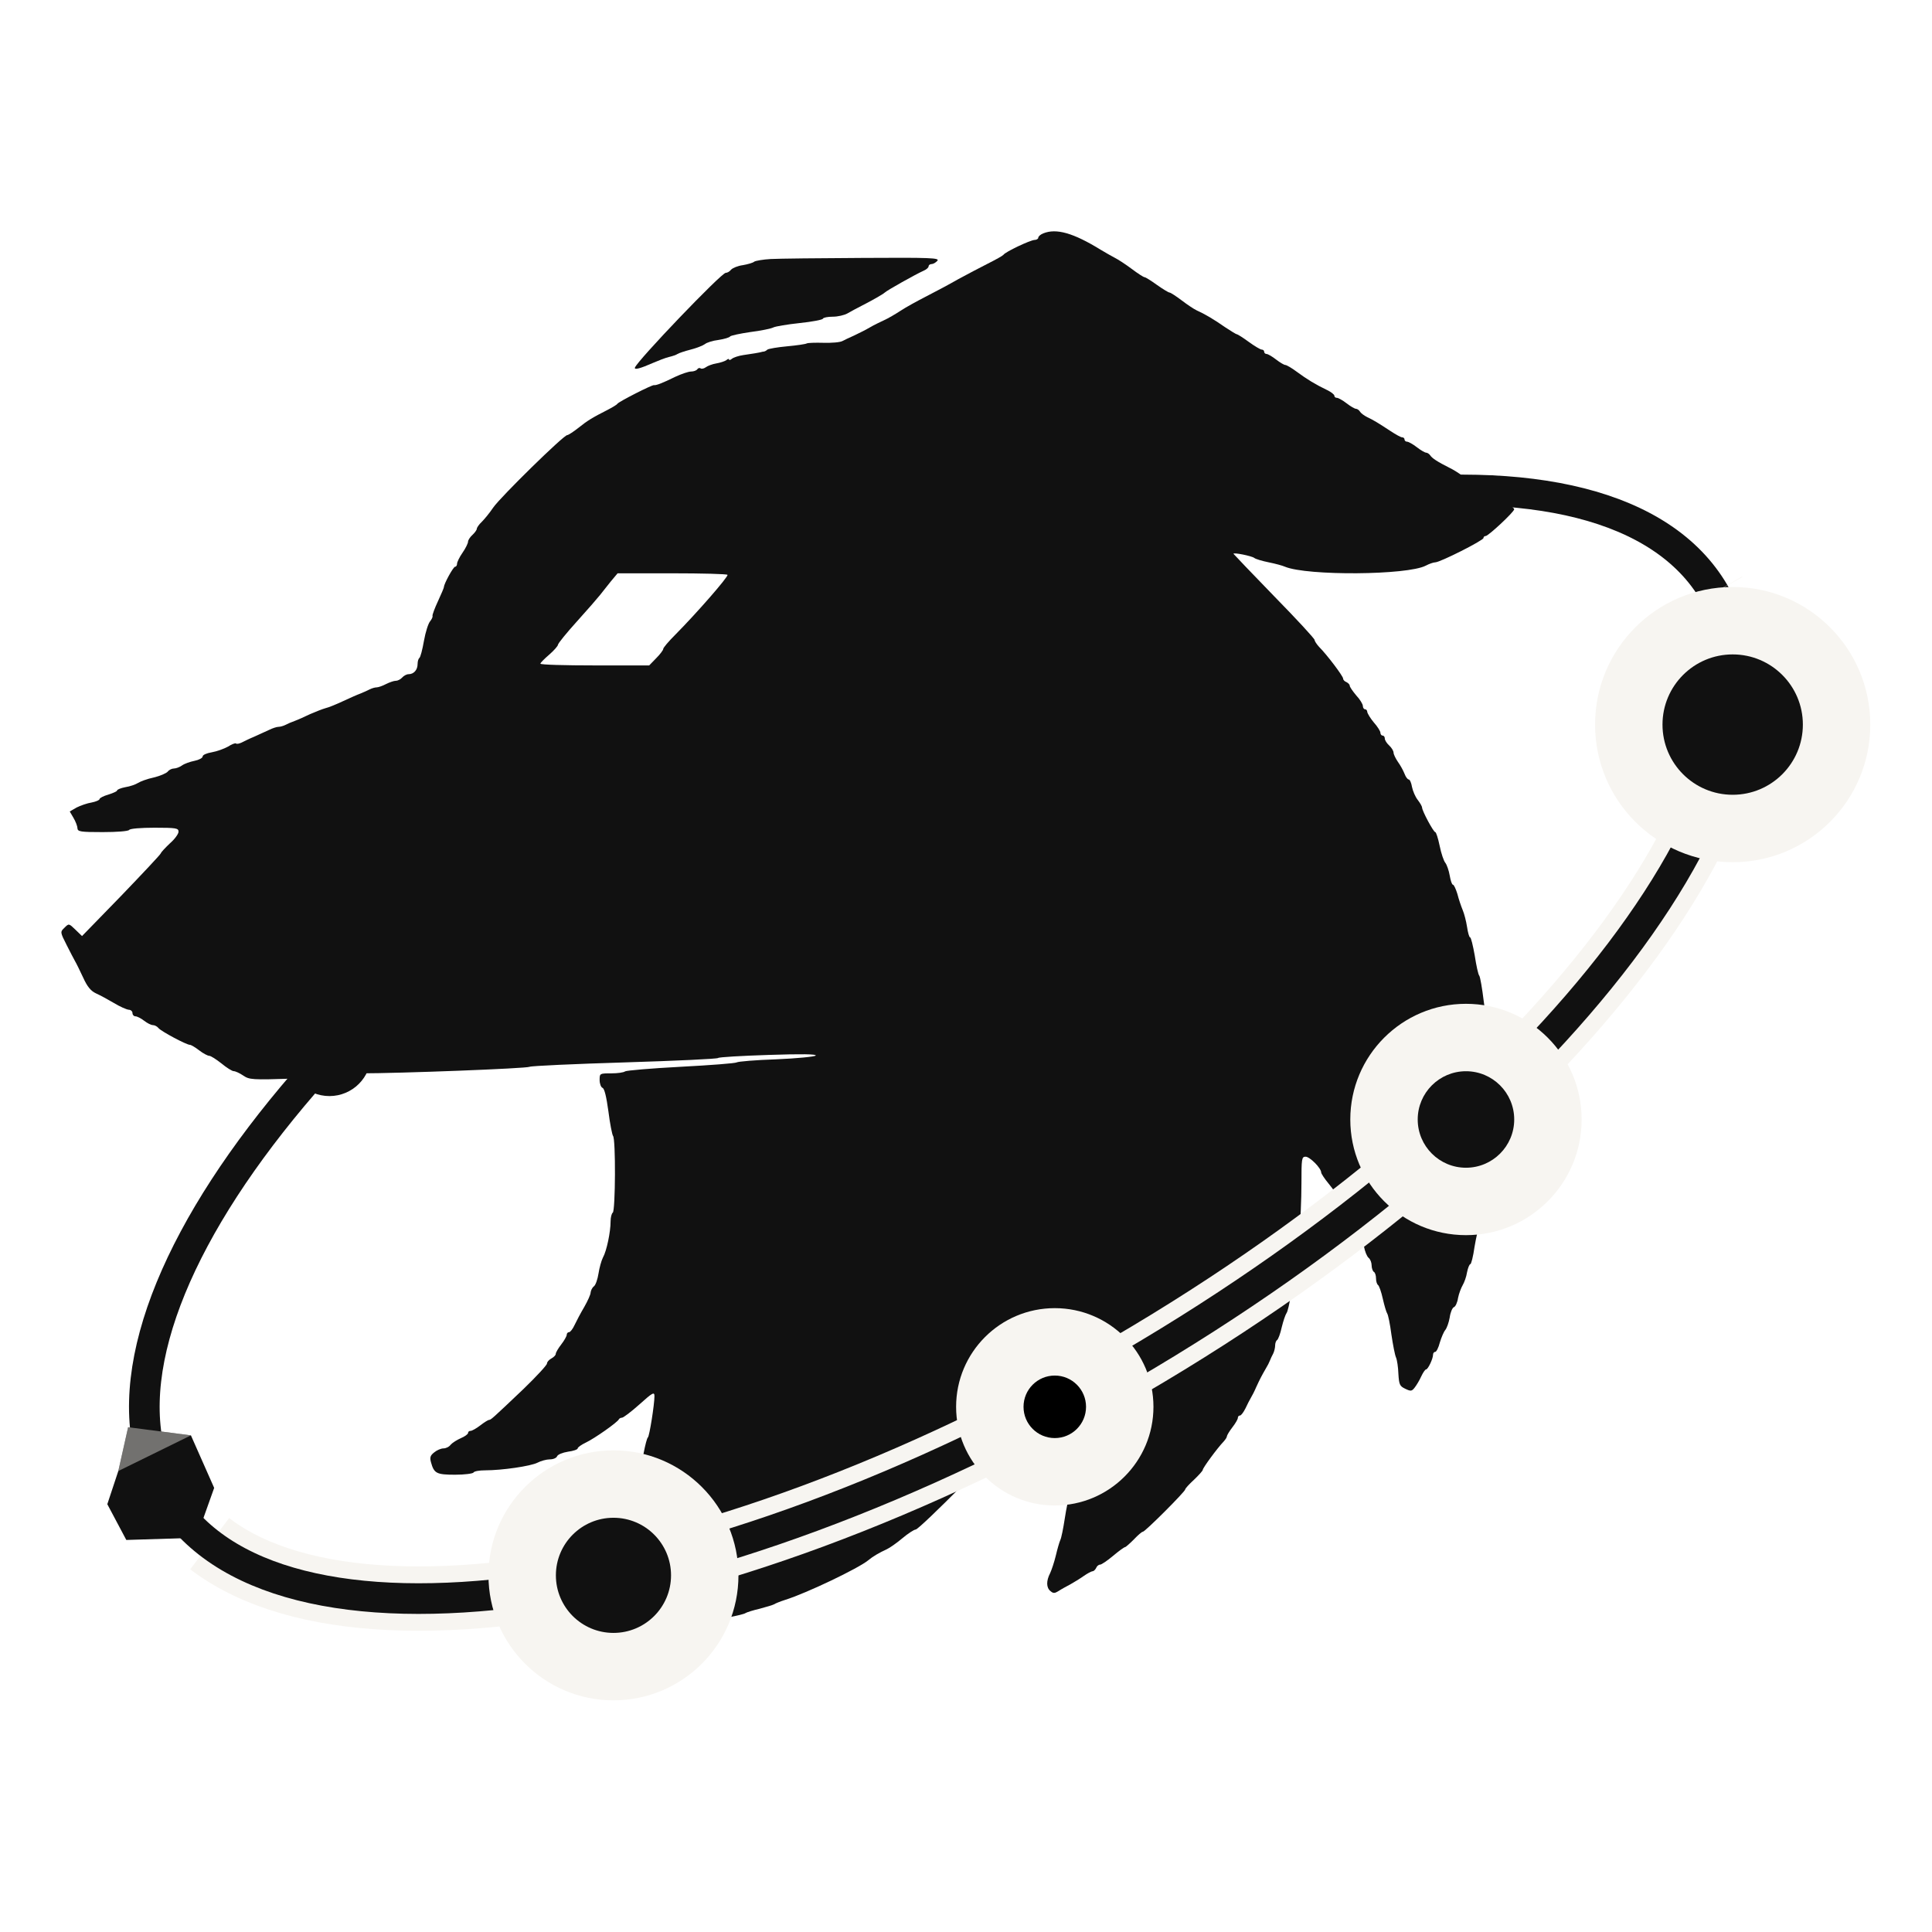
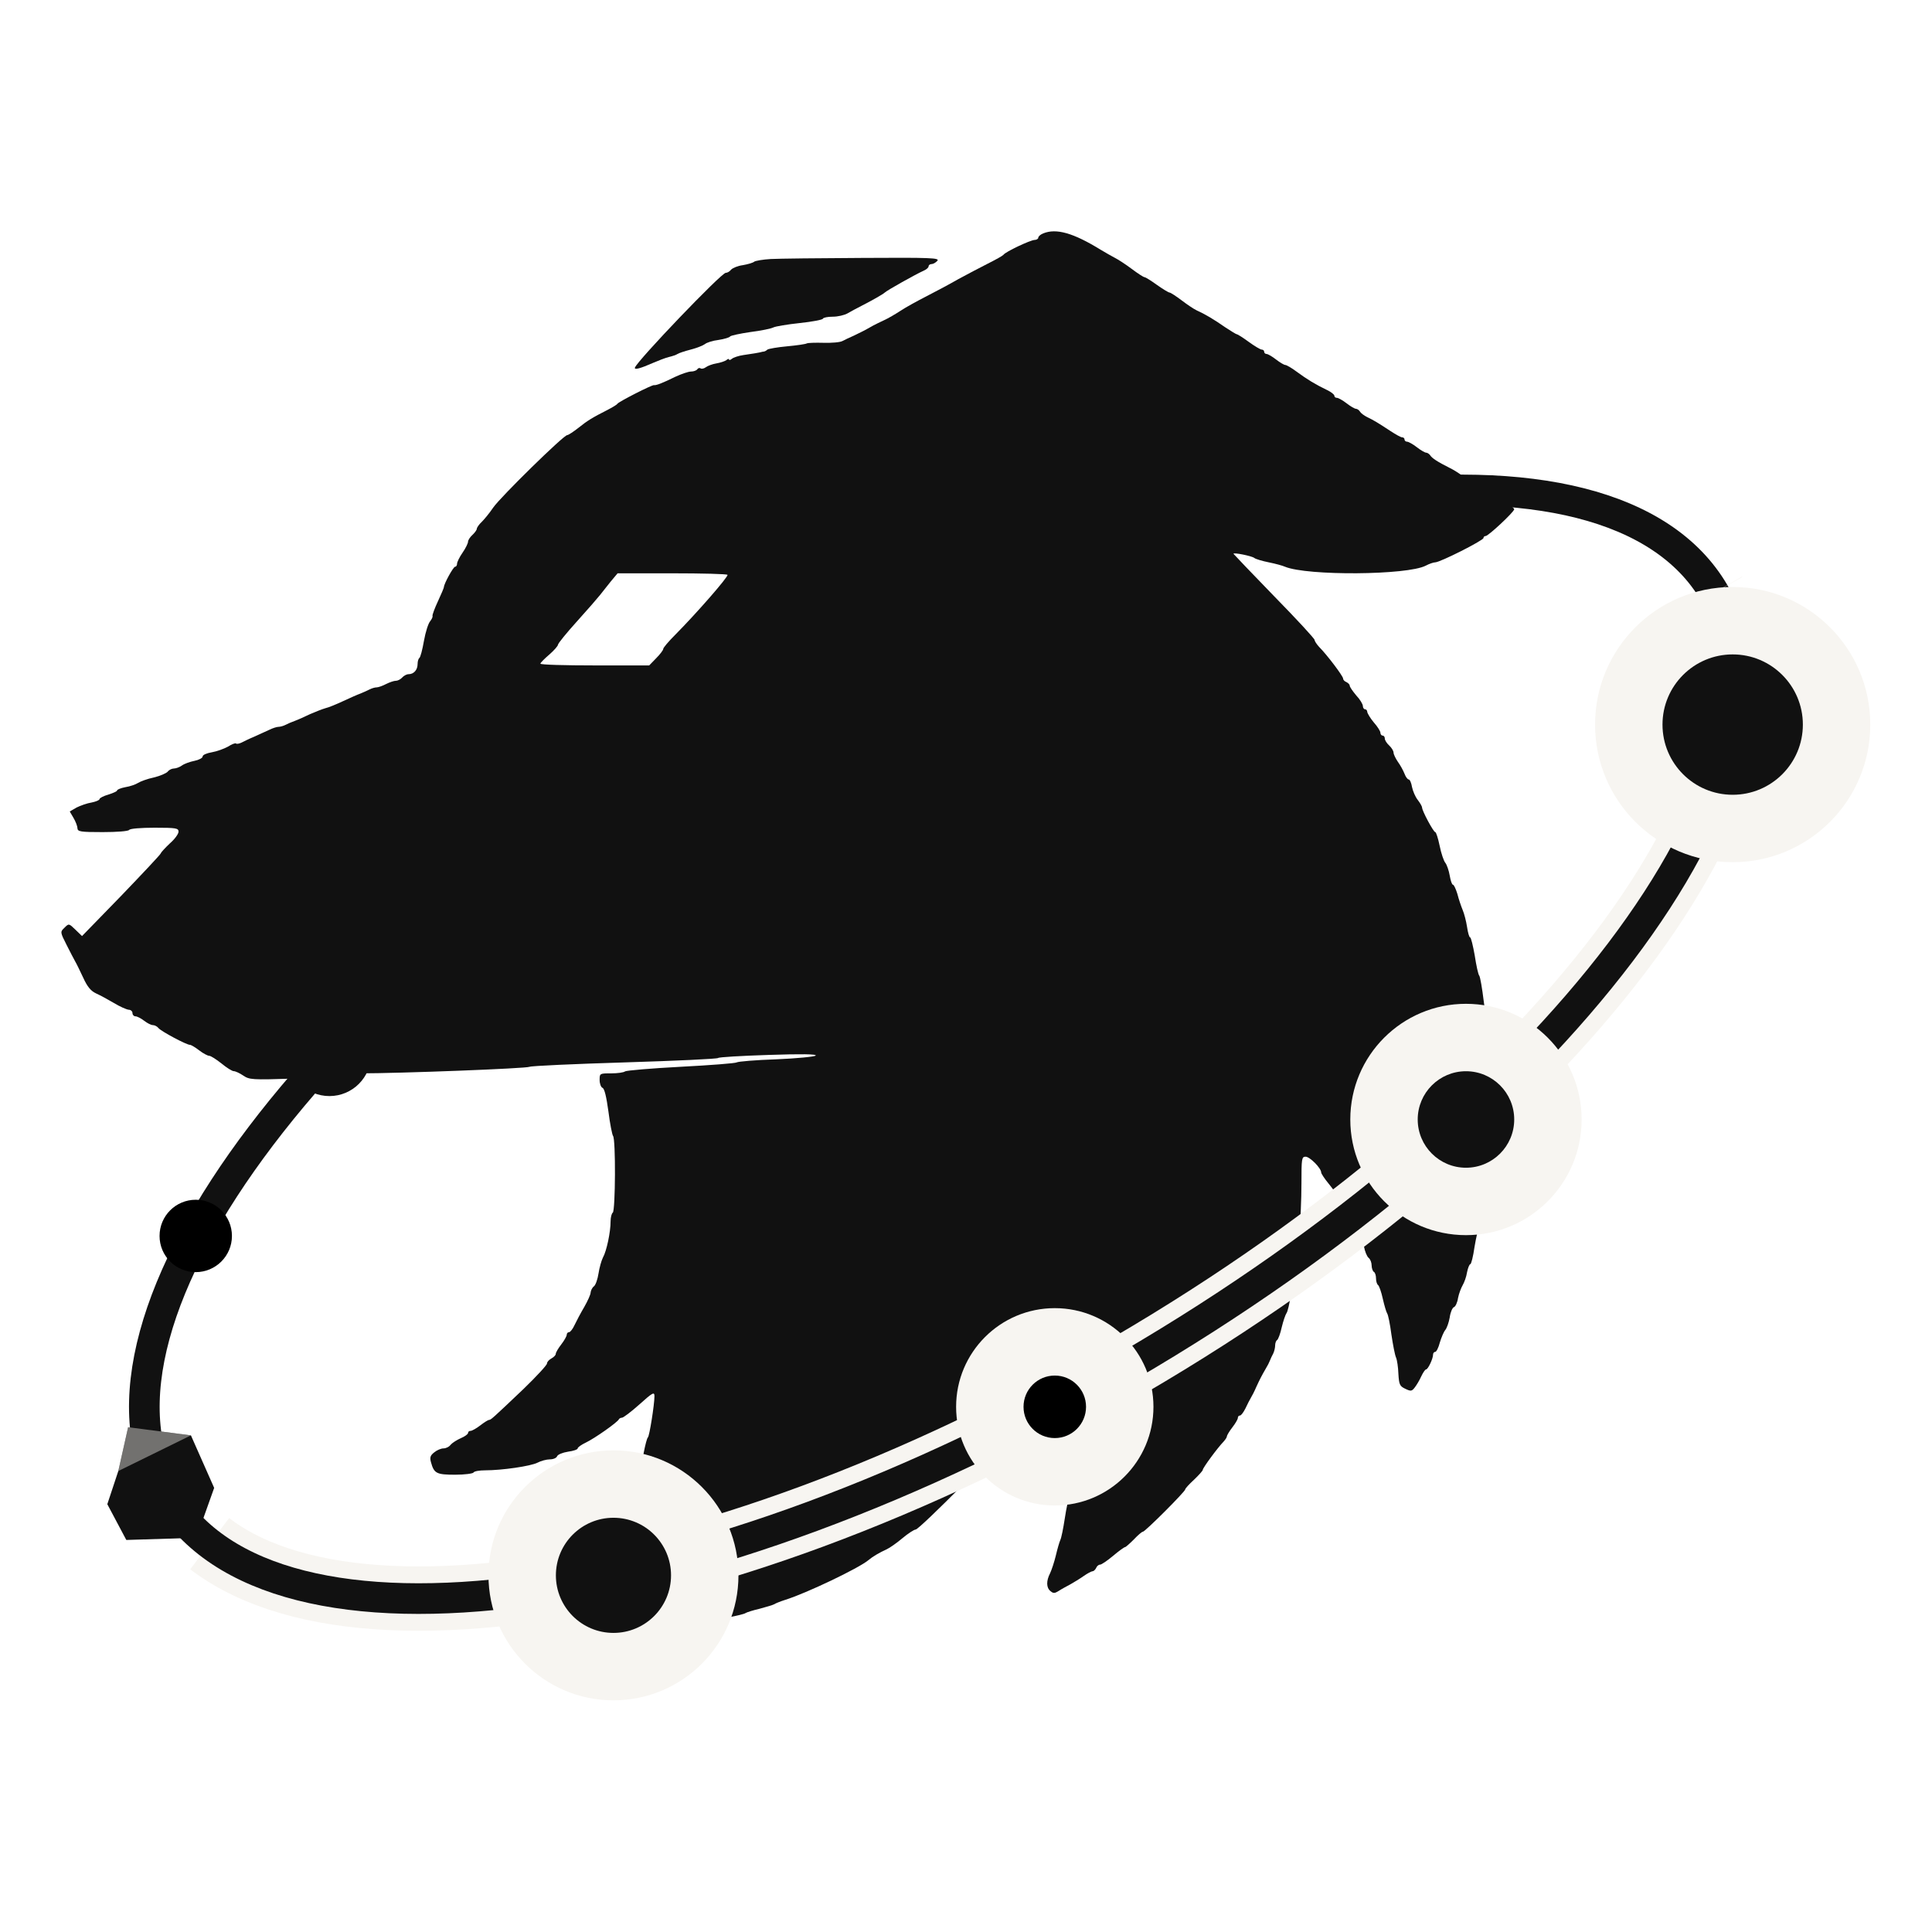
<svg xmlns="http://www.w3.org/2000/svg" viewBox="153.6 146.6 880.9 880.9" role="img" aria-label="Collie">
  <path d="M 229.72 828.58 A 408.39 169.77 -30.267 0 1 935.17 416.90" fill="none" stroke="#111111" stroke-width="13.97" />
  <g class="cm-far">
    <g class="cm-b cm-b1" transform="translate(226.42 822.20)">
      <g class="cm-wobble" style="--cm-wS:1.9;--cm-wD:0.23">
        <g class="cm-rock" style="--cm-rS:2.7;--cm-rD:0">
          <polygon points="-15.23,26.55 -23.89,10.24 -18.88,-4.88 -14.40,-24.86 14.23,-21.14 24.83,2.81 16.72,25.55" fill="#111111" />
          <polygon points="-18.88,-4.88 -14.40,-24.86 14.23,-21.14" fill="#f7f5f1" fill-opacity="0.42" />
        </g>
      </g>
    </g>
    <g class="cm-b cm-b4" transform="translate(303.80 627.36)">
      <circle r="19" fill="#111111" />
    </g>
    <g class="cm-b cm-b5" transform="translate(474.65 489.47)">
      <circle r="18.25" fill="#111111" />
    </g>
-     <g class="cm-b cm-b6" transform="translate(790.35 371.38)">
+     <g class="cm-b cm-b6" transform="translate(242.85 710.13)">
      <circle r="16.5" fill="oklch(0.698 0.127 295)" />
    </g>
  </g>
  <g transform="translate(0,1024) scale(0.1,-0.1)" fill="#111111" stroke="none">
    <path d="M6293 7710 c-13 -5 -23 -14 -23 -20 0 -5 -8 -10 -17 -10 -20 -1 -133 -54 -142 -68 -3 -4 -35 -22 -71 -40 -36 -18 -96 -50 -135 -71 -38 -22 -104 -57 -145 -78 -41 -21 -94 -50 -118 -66 -23 -15 -57 -35 -75 -43 -17 -8 -40 -19 -49 -24 -44 -25 -55 -30 -88 -46 -19 -8 -43 -20 -53 -25 -11 -6 -49 -9 -86 -8 -37 1 -72 0 -77 -3 -5 -3 -45 -9 -89 -13 -44 -4 -84 -11 -90 -15 -5 -5 -13 -9 -17 -9 -5 -1 -9 -1 -10 -2 -6 -2 -46 -9 -83 -14 -21 -3 -45 -11 -52 -17 -7 -6 -13 -7 -13 -3 0 4 -6 3 -12 -3 -7 -5 -28 -12 -46 -15 -18 -3 -39 -11 -47 -17 -8 -6 -19 -9 -24 -6 -5 4 -12 2 -16 -4 -3 -5 -16 -10 -28 -10 -12 0 -44 -11 -72 -24 -59 -29 -88 -40 -97 -38 -9 2 -160 -75 -167 -85 -3 -5 -24 -17 -45 -28 -69 -35 -92 -49 -133 -82 -23 -18 -46 -33 -51 -33 -16 0 -302 -280 -337 -330 -16 -24 -40 -53 -52 -65 -13 -12 -23 -27 -23 -32 0 -5 -9 -18 -20 -28 -11 -10 -20 -24 -20 -31 0 -7 -11 -30 -25 -50 -14 -20 -25 -43 -25 -50 0 -8 -4 -14 -9 -14 -8 0 -51 -78 -51 -93 0 -3 -12 -32 -27 -64 -15 -32 -26 -62 -25 -67 2 -5 -4 -16 -11 -25 -8 -9 -21 -49 -28 -89 -7 -40 -16 -75 -21 -78 -4 -3 -8 -15 -8 -28 0 -26 -17 -46 -41 -46 -9 0 -22 -7 -29 -15 -7 -8 -20 -15 -29 -15 -9 0 -29 -7 -45 -15 -15 -8 -35 -15 -42 -15 -8 0 -22 -4 -32 -9 -9 -5 -28 -13 -42 -19 -14 -5 -50 -21 -80 -35 -30 -14 -66 -29 -80 -32 -14 -4 -45 -16 -70 -27 -25 -12 -56 -26 -70 -31 -14 -5 -33 -13 -42 -18 -10 -5 -24 -9 -32 -9 -8 0 -27 -6 -43 -14 -15 -7 -46 -21 -68 -31 -22 -9 -48 -22 -58 -27 -11 -5 -21 -7 -25 -4 -3 3 -19 -3 -36 -14 -18 -10 -51 -22 -74 -26 -24 -4 -42 -12 -42 -19 0 -7 -17 -16 -37 -20 -20 -4 -46 -13 -57 -21 -11 -8 -28 -14 -37 -14 -9 0 -22 -6 -28 -14 -7 -8 -35 -20 -64 -27 -29 -6 -61 -18 -72 -25 -11 -7 -37 -16 -57 -19 -21 -4 -38 -11 -38 -15 0 -4 -18 -12 -40 -19 -22 -6 -40 -16 -40 -20 0 -5 -16 -12 -36 -16 -20 -3 -51 -14 -69 -23 l-31 -18 17 -29 c10 -17 18 -38 18 -47 1 -16 13 -18 115 -18 66 0 117 4 121 10 4 6 53 10 116 10 98 0 109 -2 109 -18 0 -10 -17 -34 -39 -53 -21 -20 -40 -40 -42 -46 -2 -6 -84 -93 -181 -194 l-178 -183 -30 29 c-30 29 -30 29 -50 9 -20 -19 -20 -20 10 -79 17 -33 34 -67 39 -75 5 -8 21 -41 36 -73 19 -42 35 -61 58 -72 18 -8 55 -28 82 -44 28 -17 58 -30 68 -31 9 0 17 -7 17 -15 0 -8 6 -15 14 -15 7 0 25 -9 39 -20 14 -11 32 -20 40 -20 8 0 20 -6 26 -14 13 -15 127 -76 143 -76 5 0 24 -11 42 -25 18 -14 39 -25 46 -25 7 0 32 -16 56 -35 23 -19 48 -35 56 -35 7 0 27 -9 43 -20 28 -19 41 -20 225 -14 107 4 199 10 204 15 6 5 51 9 100 9 186 0 762 22 777 30 8 4 204 13 435 20 230 7 421 16 424 20 3 4 106 10 230 14 149 5 222 4 215 -3 -5 -5 -86 -13 -180 -17 -93 -3 -174 -10 -180 -14 -5 -4 -120 -13 -255 -20 -135 -7 -249 -17 -254 -21 -6 -5 -34 -9 -63 -9 -52 0 -53 0 -53 -30 0 -17 6 -33 13 -36 9 -3 18 -41 27 -107 7 -56 17 -106 21 -112 13 -13 11 -342 -1 -350 -5 -3 -10 -21 -10 -40 0 -48 -18 -135 -35 -165 -7 -14 -16 -46 -20 -72 -4 -26 -13 -53 -21 -59 -8 -6 -14 -19 -15 -28 0 -9 -13 -38 -29 -66 -16 -27 -36 -65 -44 -82 -8 -18 -20 -33 -25 -33 -6 0 -11 -5 -11 -12 0 -6 -11 -26 -25 -44 -14 -18 -25 -37 -25 -43 0 -6 -9 -15 -20 -21 -11 -6 -20 -16 -20 -23 0 -7 -48 -59 -107 -116 -143 -136 -149 -141 -157 -141 -4 0 -22 -11 -40 -25 -18 -14 -38 -25 -44 -25 -7 0 -12 -4 -12 -10 0 -5 -15 -16 -32 -23 -18 -8 -39 -21 -47 -30 -7 -10 -22 -17 -33 -17 -11 0 -30 -8 -42 -18 -18 -14 -21 -23 -15 -45 14 -51 25 -57 110 -57 43 0 81 5 84 10 3 6 27 10 53 10 77 0 208 19 239 35 15 8 41 15 56 15 15 0 30 6 33 14 3 8 25 17 50 21 24 3 44 10 44 15 0 5 17 17 38 27 38 18 144 92 150 106 2 4 9 7 14 7 6 0 42 27 80 61 60 54 68 58 68 37 0 -38 -23 -183 -30 -188 -4 -3 -12 -34 -19 -70 -7 -36 -16 -69 -20 -75 -4 -5 -14 -30 -21 -55 -7 -25 -18 -51 -24 -59 -6 -7 -16 -23 -23 -35 -12 -21 -15 -27 -35 -76 -10 -25 -21 -46 -42 -85 -6 -11 -17 -24 -23 -28 -7 -4 -13 -13 -13 -19 0 -29 -156 -197 -269 -289 -40 -33 -42 -37 -30 -57 8 -12 24 -22 36 -22 12 0 23 -5 25 -11 5 -14 482 -16 500 -2 7 5 62 15 123 23 60 7 116 16 125 21 8 4 44 13 80 19 36 7 70 15 75 19 6 4 35 13 65 20 30 8 60 17 65 20 6 4 28 13 50 20 99 31 335 144 380 181 20 17 51 35 84 50 13 6 45 28 71 50 26 22 54 40 61 40 17 0 409 395 409 413 0 7 13 28 30 47 16 19 29 41 30 48 0 6 5 12 10 12 6 0 10 6 10 13 1 6 14 28 30 47 17 19 30 40 30 48 0 8 9 25 20 39 11 14 20 32 20 39 0 8 5 14 10 14 6 0 10 7 10 15 0 15 19 55 31 65 3 3 8 13 12 23 12 32 24 17 31 -40 4 -31 12 -63 18 -70 13 -16 25 -441 13 -470 -4 -10 -7 -33 -6 -51 2 -18 -2 -38 -7 -45 -5 -7 -14 -50 -21 -96 -7 -46 -16 -91 -21 -100 -4 -9 -13 -40 -20 -70 -7 -29 -19 -65 -26 -80 -18 -35 -18 -66 2 -82 13 -11 19 -10 37 1 12 8 36 21 53 30 16 9 44 26 61 38 17 12 36 22 41 22 5 0 12 7 16 15 3 8 11 15 18 15 6 0 33 18 59 40 26 22 51 40 55 40 3 0 21 16 40 35 18 19 36 35 41 35 10 0 193 183 193 193 0 4 18 24 40 44 22 21 40 41 40 45 0 9 67 100 95 129 8 9 15 19 15 24 0 4 11 23 25 41 14 18 25 37 25 43 0 6 4 11 10 11 5 0 16 15 25 33 8 17 19 39 24 47 5 8 17 31 25 50 17 37 25 52 44 85 7 11 15 27 18 35 3 8 10 23 15 32 5 10 9 27 9 37 0 11 4 22 9 25 5 3 15 30 21 58 7 29 17 58 22 65 5 6 14 45 20 85 5 40 13 78 18 83 11 14 30 278 30 424 0 112 1 121 19 121 19 0 71 -52 71 -72 0 -5 15 -28 34 -51 36 -44 69 -96 87 -137 6 -14 15 -32 20 -40 5 -8 14 -27 20 -42 6 -16 15 -28 19 -28 5 0 11 -18 15 -39 4 -22 13 -45 21 -52 8 -6 14 -22 14 -35 0 -12 5 -26 10 -29 6 -3 10 -17 10 -30 0 -13 4 -26 9 -30 5 -3 15 -31 22 -63 7 -31 16 -61 20 -67 4 -5 13 -48 19 -95 7 -47 16 -94 21 -105 5 -11 10 -45 11 -75 3 -49 6 -56 31 -68 25 -12 30 -12 43 5 8 10 22 33 30 51 8 17 18 32 22 32 9 0 32 49 32 67 0 7 4 13 10 13 5 0 15 19 21 43 7 23 18 49 25 57 7 9 16 34 20 57 3 23 12 44 19 47 7 2 16 21 19 42 4 20 14 46 21 58 7 12 17 38 20 59 4 20 11 37 15 37 4 0 13 35 19 78 7 42 18 91 25 107 8 17 17 66 20 110 4 44 11 85 17 91 26 32 27 685 1 703 -4 3 -14 53 -21 111 -7 58 -16 109 -20 115 -5 5 -14 47 -21 93 -8 45 -17 82 -21 82 -4 0 -10 21 -14 48 -4 26 -13 61 -20 77 -7 17 -18 49 -24 73 -7 23 -16 42 -20 42 -5 0 -11 19 -15 42 -4 23 -13 49 -20 58 -7 8 -19 43 -26 78 -7 34 -16 62 -20 62 -8 0 -60 97 -60 112 0 5 -9 21 -20 35 -11 14 -22 40 -26 59 -3 19 -10 34 -15 34 -5 0 -14 12 -19 26 -6 15 -19 39 -30 54 -11 16 -20 35 -20 42 0 8 -9 23 -20 33 -11 10 -20 24 -20 32 0 7 -4 13 -10 13 -5 0 -10 6 -10 13 0 7 -13 28 -30 47 -16 19 -29 41 -30 48 0 6 -4 12 -10 12 -5 0 -10 7 -10 15 0 8 -13 30 -30 48 -16 19 -30 39 -30 45 0 5 -7 12 -15 16 -8 3 -15 10 -15 16 0 11 -73 108 -110 145 -11 12 -20 26 -20 31 0 6 -83 96 -185 200 -101 104 -184 191 -185 193 0 7 84 -10 95 -19 6 -5 36 -14 66 -20 30 -6 63 -15 74 -20 101 -42 558 -39 642 5 15 8 35 15 43 15 22 0 220 100 220 111 0 5 4 9 10 9 12 0 130 110 130 122 0 4 -12 14 -27 21 -16 6 -32 17 -36 24 -4 7 -13 13 -18 13 -6 0 -25 11 -43 25 -18 14 -38 25 -44 25 -7 0 -12 5 -12 10 0 6 -5 10 -12 10 -6 0 -25 10 -42 23 -17 13 -44 30 -61 38 -54 27 -80 44 -88 57 -4 6 -13 12 -18 12 -6 0 -25 11 -43 25 -18 14 -38 25 -44 25 -7 0 -12 5 -12 10 0 6 -5 10 -11 10 -6 0 -29 13 -52 28 -55 36 -77 50 -107 64 -14 7 -29 18 -33 25 -4 7 -13 13 -18 13 -6 0 -25 11 -43 25 -18 14 -38 25 -44 25 -7 0 -12 4 -12 10 0 5 -15 17 -32 25 -54 26 -92 49 -138 83 -24 18 -48 32 -54 32 -5 0 -24 11 -42 25 -18 14 -37 25 -43 25 -6 0 -11 5 -11 10 0 6 -5 10 -11 10 -6 0 -33 16 -59 35 -26 19 -51 35 -55 35 -3 0 -27 15 -53 32 -50 35 -92 60 -130 77 -13 6 -44 27 -69 46 -25 19 -50 35 -54 35 -5 0 -31 16 -58 35 -26 19 -52 35 -56 35 -5 0 -31 17 -59 38 -28 21 -62 43 -76 50 -14 7 -43 24 -65 37 -125 77 -203 99 -262 75z m-1440 -1557 c5 -8 -140 -174 -238 -273 -30 -30 -55 -59 -55 -65 0 -5 -14 -24 -32 -42 l-32 -33 -248 0 c-136 0 -248 3 -248 8 0 4 18 22 40 41 22 19 40 40 40 45 0 6 39 54 86 106 47 52 94 106 105 120 11 14 33 42 50 63 l31 37 248 0 c137 0 251 -3 253 -7z" />
    <path d="M5050 7593 c-35 -2 -69 -8 -75 -12 -5 -5 -29 -12 -52 -16 -23 -3 -47 -13 -54 -21 -6 -8 -17 -14 -24 -14 -20 0 -402 -399 -414 -432 -4 -12 25 -4 84 22 23 10 54 22 70 26 17 4 35 10 40 14 6 4 33 13 60 20 28 7 57 19 65 25 8 7 36 16 62 19 26 4 50 11 53 16 3 4 44 13 92 20 49 6 96 16 105 21 10 5 64 14 120 20 57 6 105 15 106 20 2 5 22 9 45 9 23 0 53 7 67 15 14 8 43 24 65 35 49 25 98 53 105 60 10 10 142 84 178 100 12 5 22 14 22 20 0 5 6 10 14 10 7 0 19 7 26 15 11 13 -28 15 -341 13 -195 -1 -383 -3 -419 -5z" />
  </g>
  <path d="M 935.17 416.90 A 408.39 169.77 -30.267 0 1 229.72 828.58" fill="none" stroke="#f7f5f1" stroke-width="29.34" stroke-dasharray="0 29.34 888.58 29.34" />
  <path d="M 935.17 416.90 A 408.39 169.77 -30.267 0 1 229.72 828.58" fill="none" stroke="#111111" stroke-width="13.97" />
  <g class="cm-near">
    <g class="cm-b cm-b0" transform="translate(943.62 476.98)">
      <circle r="62.74" fill="#f7f5f1" />
      <circle r="32" fill="#111111" />
    </g>
    <g class="cm-b cm-b2" transform="translate(433.31 864.88)">
      <circle r="56.99" fill="#f7f5f1" />
      <circle r="26.25" fill="#111111" />
    </g>
    <g class="cm-b cm-b3" transform="translate(822.01 657.03)">
      <circle r="52.74" fill="#f7f5f1" />
      <circle r="22" fill="#111111" />
    </g>
    <g class="cm-b cm-b7" transform="translate(634.53 788.04)">
      <circle r="44.99" fill="#f7f5f1" />
      <circle r="14.25" fill="oklch(0.711 0.134 340)" />
    </g>
  </g>
</svg>
